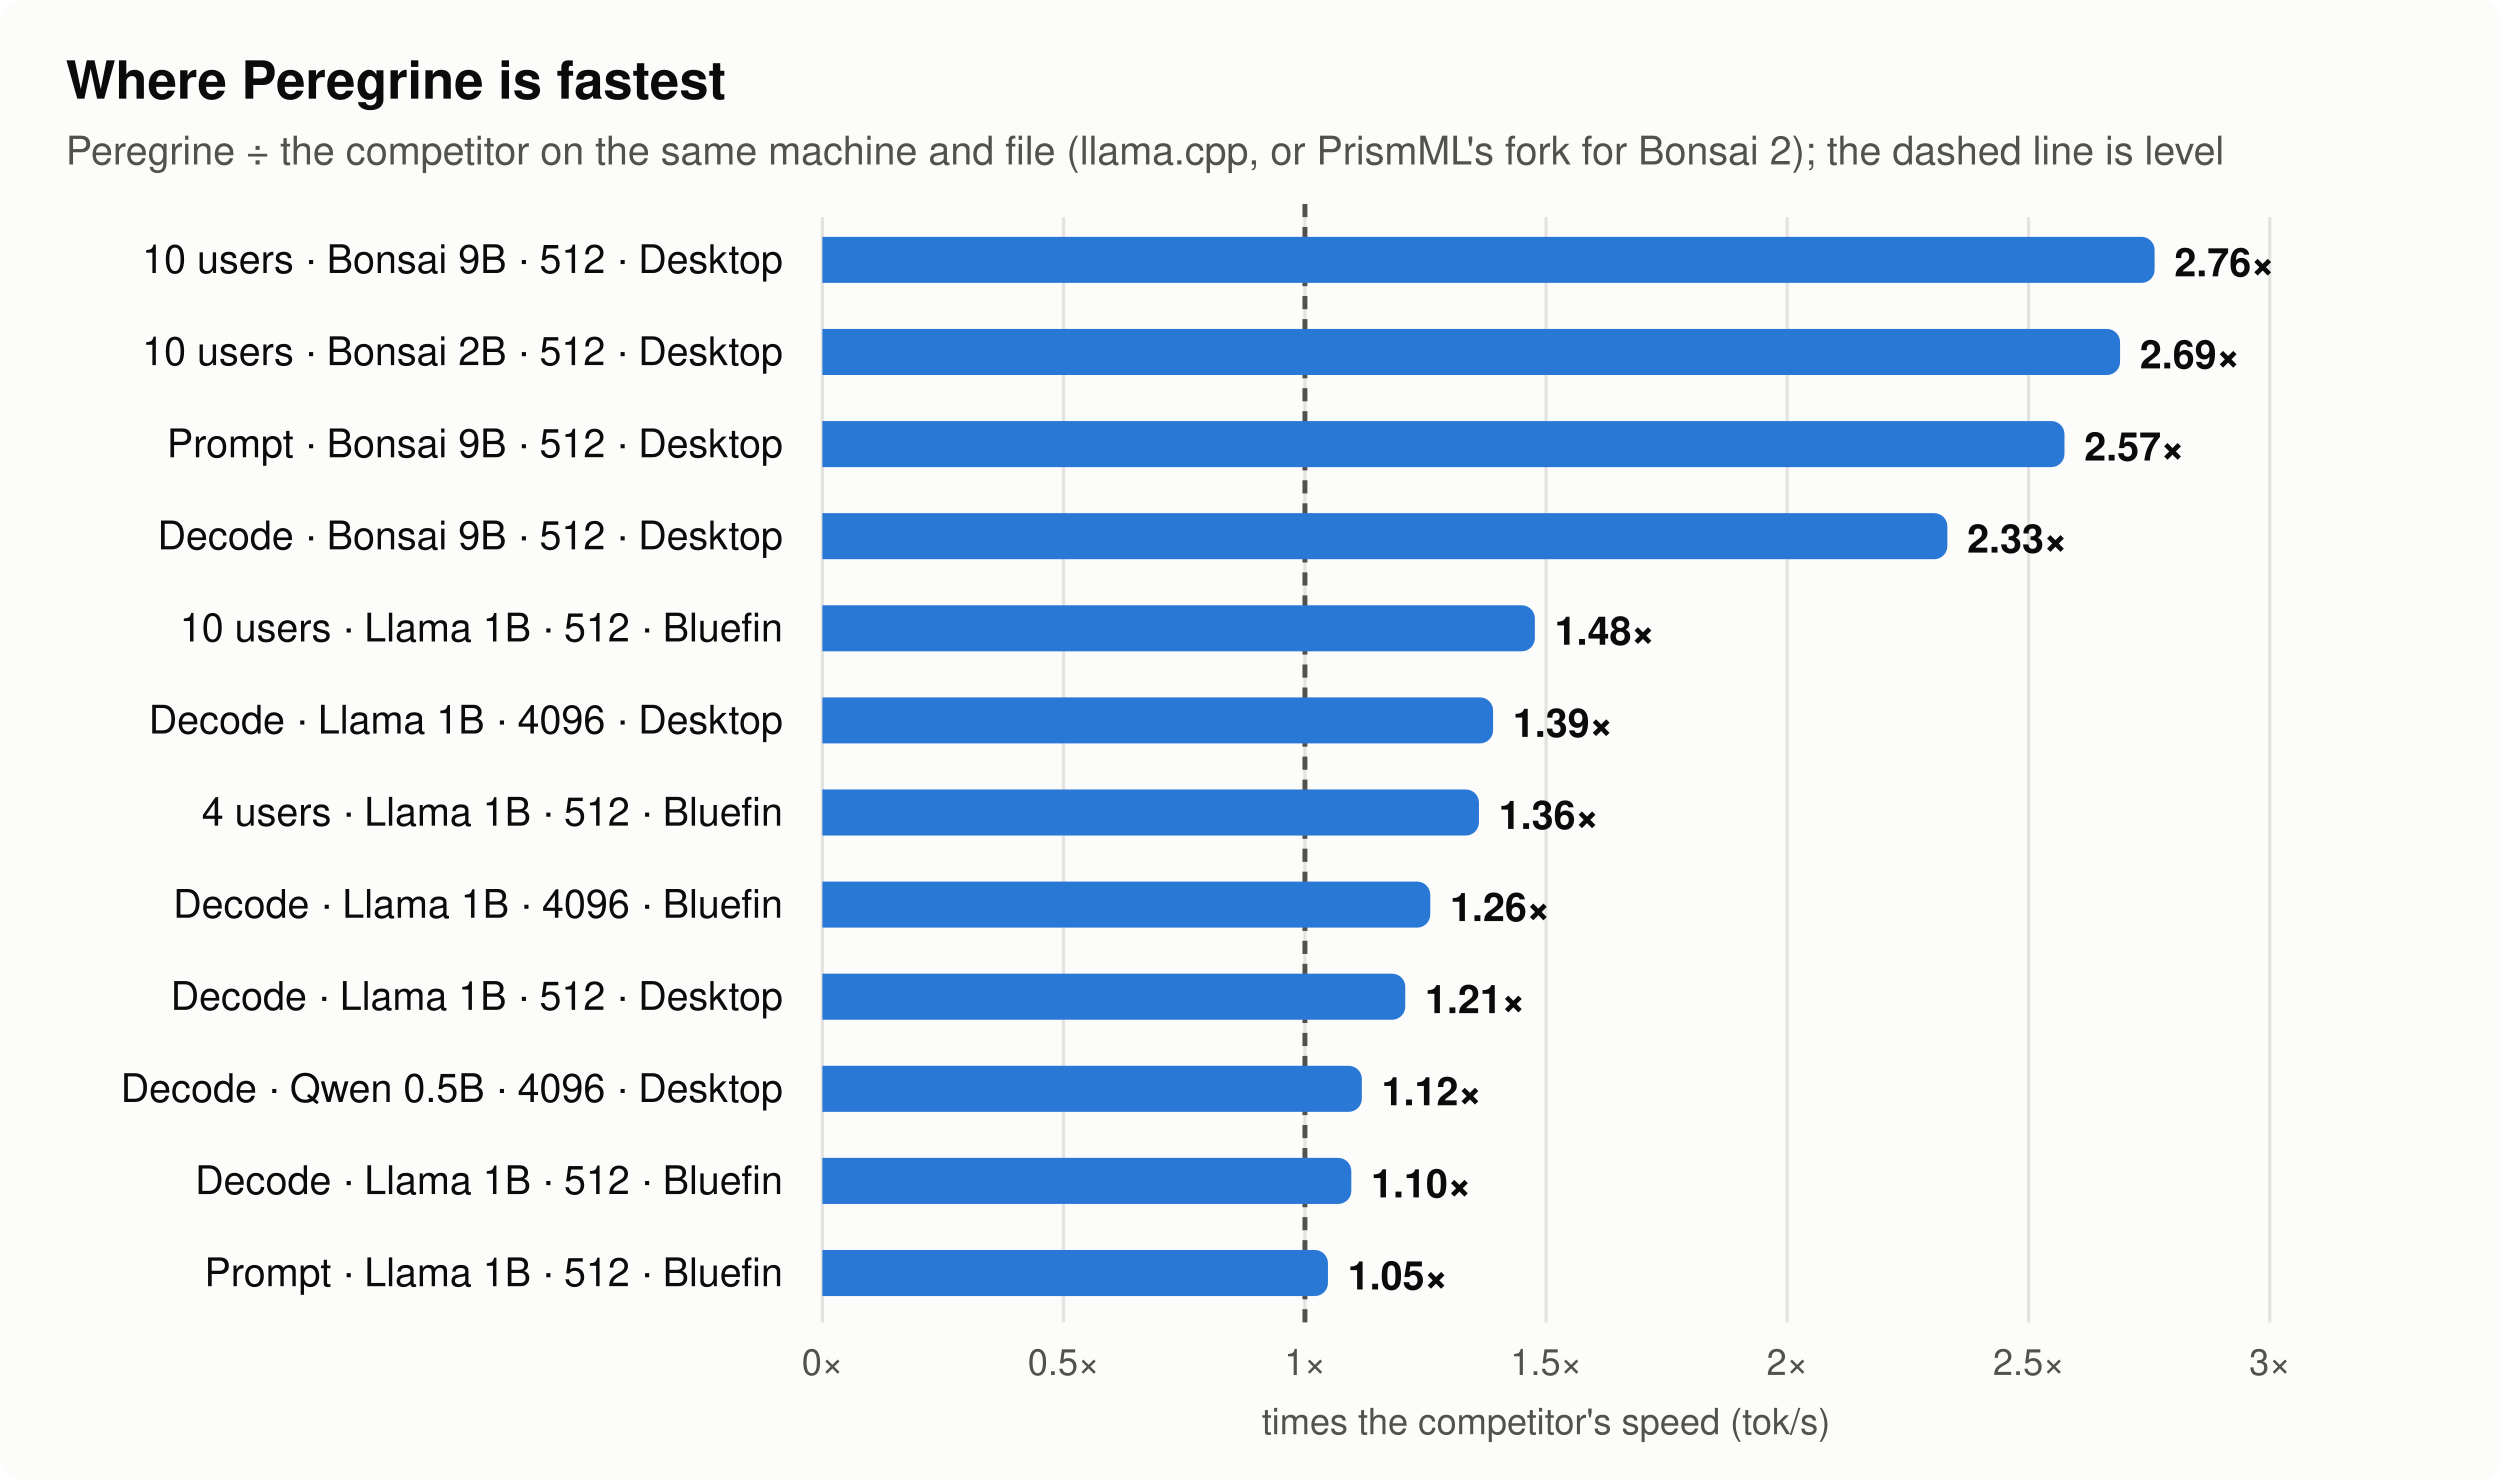
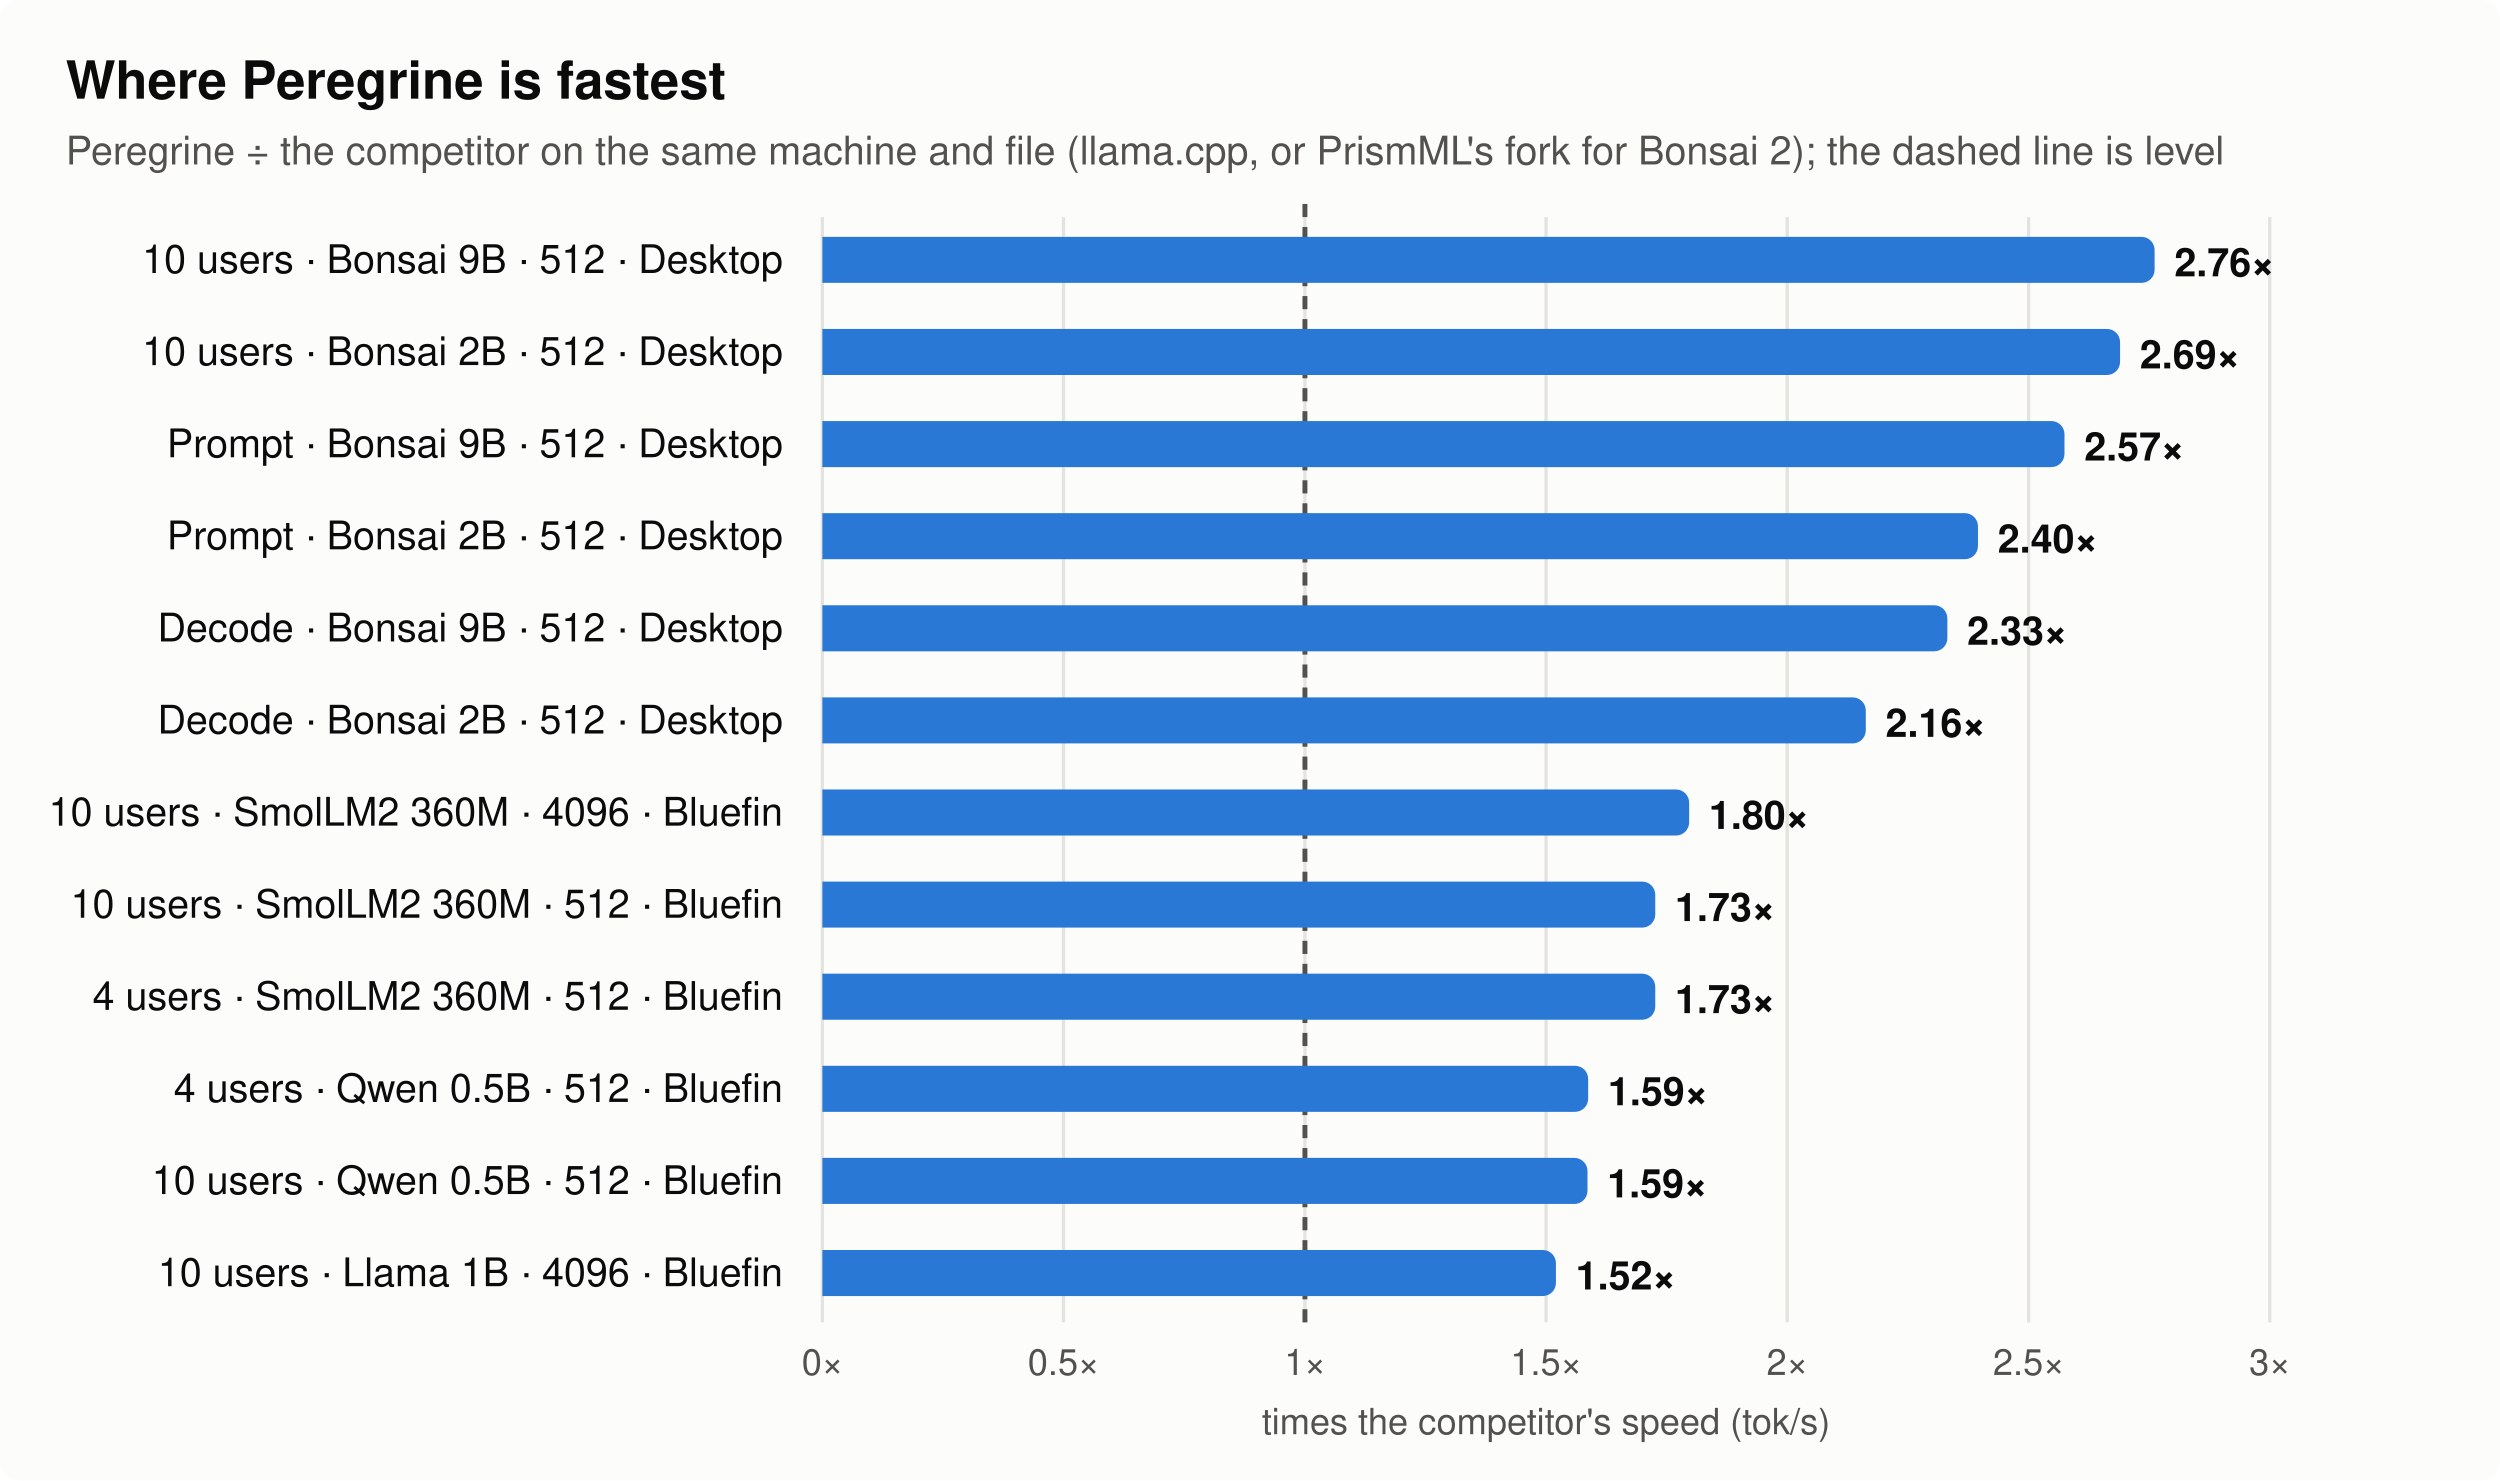
<svg xmlns="http://www.w3.org/2000/svg" width="760" height="450" viewBox="0 0 760 450" role="img" aria-label="Where Peregrine is fastest">
  <style>
  .surface { fill: #fcfcfb; }
  .t1 { fill: #0b0b0b; } .t2 { fill: #52514e; }
  .grid { stroke: #e4e3df; } .ref { stroke: #52514e; }
  .s1 { fill: #2a78d6; } .s2 { fill: #eb6834; }
  .gap { stroke: #fcfcfb; }
  text { font-family: -apple-system, BlinkMacSystemFont, "Segoe UI", Helvetica, Arial, sans-serif; }
  @media (prefers-color-scheme: dark) {
    .surface { fill: #1a1a19; }
    .t1 { fill: #f0efec; } .t2 { fill: #c3c2b7; }
    .grid { stroke: #383835; } .ref { stroke: #c3c2b7; }
    .s1 { fill: #3987e5; } .s2 { fill: #d95926; }
    .gap { stroke: #1a1a19; }
  }
</style>
  <rect class="surface" width="760" height="450" rx="6" />
  <text class="t1" x="20" y="30" font-size="16" font-weight="600">Where Peregrine is fastest</text>
  <text class="t2" x="20" y="50" font-size="12">Peregrine ÷ the competitor on the same machine and file (llama.cpp, or PrismML's fork for Bonsai 2); the dashed line is level</text>
  <line class="grid" x1="250.0" y1="66" x2="250.0" y2="402" stroke-width="1" />
  <text class="t2" x="250.0" y="418" font-size="11" text-anchor="middle">0×</text>
  <line class="grid" x1="323.3" y1="66" x2="323.3" y2="402" stroke-width="1" />
  <text class="t2" x="323.3" y="418" font-size="11" text-anchor="middle">0.5×</text>
  <line class="grid" x1="396.7" y1="66" x2="396.7" y2="402" stroke-width="1" />
  <text class="t2" x="396.7" y="418" font-size="11" text-anchor="middle">1×</text>
  <line class="grid" x1="470.0" y1="66" x2="470.0" y2="402" stroke-width="1" />
  <text class="t2" x="470.0" y="418" font-size="11" text-anchor="middle">1.5×</text>
  <line class="grid" x1="543.3" y1="66" x2="543.3" y2="402" stroke-width="1" />
  <text class="t2" x="543.3" y="418" font-size="11" text-anchor="middle">2×</text>
  <line class="grid" x1="616.7" y1="66" x2="616.7" y2="402" stroke-width="1" />
  <text class="t2" x="616.7" y="418" font-size="11" text-anchor="middle">2.5×</text>
  <line class="grid" x1="690.0" y1="66" x2="690.0" y2="402" stroke-width="1" />
  <text class="t2" x="690.0" y="418" font-size="11" text-anchor="middle">3×</text>
  <line class="ref" x1="396.7" y1="62" x2="396.7" y2="402" stroke-width="1.5" stroke-dasharray="4 3" />
  <text class="t1" x="238" y="83" font-size="12" text-anchor="end">10 users · Bonsai 9B · 512 · Desktop</text>
  <path class="s1" d="M250.0,72.0 H651.0 A4.0,4.0 0 0 1 655.0,76.0 V82.0 A4.0,4.0 0 0 1 651.0,86.0 H250.0 Z" />
  <text class="t1" x="661.0" y="84" font-size="12" font-weight="600">2.76×</text>
  <text class="t1" x="238" y="111" font-size="12" text-anchor="end">10 users · Bonsai 2B · 512 · Desktop</text>
  <path class="s1" d="M250.0,100.0 H640.5 A4.0,4.0 0 0 1 644.5,104.0 V110.0 A4.0,4.0 0 0 1 640.5,114.0 H250.0 Z" />
  <text class="t1" x="650.5" y="112" font-size="12" font-weight="600">2.69×</text>
  <text class="t1" x="238" y="139" font-size="12" text-anchor="end">Prompt · Bonsai 9B · 512 · Desktop</text>
  <path class="s1" d="M250.0,128.0 H623.6 A4.0,4.0 0 0 1 627.6,132.0 V138.0 A4.0,4.0 0 0 1 623.6,142.0 H250.0 Z" />
  <text class="t1" x="633.6" y="140" font-size="12" font-weight="600">2.57×</text>
-   <text class="t1" x="238" y="167" font-size="12" text-anchor="end">Decode · Bonsai 9B · 512 · Desktop</text>
-   <path class="s1" d="M250.0,156.0 H588.0 A4.0,4.0 0 0 1 592.0,160.0 V166.0 A4.0,4.0 0 0 1 588.0,170.0 H250.0 Z" />
-   <text class="t1" x="598.0" y="168" font-size="12" font-weight="600">2.33×</text>
-   <text class="t1" x="238" y="195" font-size="12" text-anchor="end">10 users · Llama 1B · 512 · Bluefin</text>
-   <path class="s1" d="M250.0,184.0 H462.6 A4.0,4.0 0 0 1 466.6,188.0 V194.0 A4.0,4.0 0 0 1 462.6,198.0 H250.0 Z" />
-   <text class="t1" x="472.6" y="196" font-size="12" font-weight="600">1.48×</text>
-   <text class="t1" x="238" y="223" font-size="12" text-anchor="end">Decode · Llama 1B · 4096 · Desktop</text>
-   <path class="s1" d="M250.0,212.0 H449.9 A4.0,4.0 0 0 1 453.9,216.0 V222.0 A4.0,4.0 0 0 1 449.9,226.0 H250.0 Z" />
-   <text class="t1" x="459.9" y="224" font-size="12" font-weight="600">1.39×</text>
-   <text class="t1" x="238" y="251" font-size="12" text-anchor="end">4 users · Llama 1B · 512 · Bluefin</text>
-   <path class="s1" d="M250.0,240.0 H445.6 A4.0,4.0 0 0 1 449.6,244.0 V250.0 A4.0,4.0 0 0 1 445.6,254.0 H250.0 Z" />
-   <text class="t1" x="455.6" y="252" font-size="12" font-weight="600">1.36×</text>
-   <text class="t1" x="238" y="279" font-size="12" text-anchor="end">Decode · Llama 1B · 4096 · Bluefin</text>
-   <path class="s1" d="M250.0,268.0 H430.8 A4.0,4.0 0 0 1 434.8,272.0 V278.0 A4.0,4.0 0 0 1 430.8,282.0 H250.0 Z" />
-   <text class="t1" x="440.8" y="280" font-size="12" font-weight="600">1.26×</text>
-   <text class="t1" x="238" y="307" font-size="12" text-anchor="end">Decode · Llama 1B · 512 · Desktop</text>
-   <path class="s1" d="M250.0,296.0 H423.2 A4.0,4.0 0 0 1 427.2,300.0 V306.0 A4.0,4.0 0 0 1 423.2,310.0 H250.0 Z" />
-   <text class="t1" x="433.2" y="308" font-size="12" font-weight="600">1.21×</text>
-   <text class="t1" x="238" y="335" font-size="12" text-anchor="end">Decode · Qwen 0.5B · 4096 · Desktop</text>
-   <path class="s1" d="M250.0,324.0 H410.0 A4.0,4.0 0 0 1 414.0,328.0 V334.0 A4.0,4.0 0 0 1 410.0,338.0 H250.0 Z" />
-   <text class="t1" x="420.0" y="336" font-size="12" font-weight="600">1.12×</text>
-   <text class="t1" x="238" y="363" font-size="12" text-anchor="end">Decode · Llama 1B · 512 · Bluefin</text>
-   <path class="s1" d="M250.0,352.0 H406.8 A4.0,4.0 0 0 1 410.8,356.0 V362.0 A4.0,4.0 0 0 1 406.8,366.0 H250.0 Z" />
-   <text class="t1" x="416.8" y="364" font-size="12" font-weight="600">1.10×</text>
-   <text class="t1" x="238" y="391" font-size="12" text-anchor="end">Prompt · Llama 1B · 512 · Bluefin</text>
-   <path class="s1" d="M250.0,380.0 H399.7 A4.0,4.0 0 0 1 403.7,384.0 V390.0 A4.0,4.0 0 0 1 399.7,394.0 H250.0 Z" />
-   <text class="t1" x="409.7" y="392" font-size="12" font-weight="600">1.05×</text>
+   <text class="t1" x="238" y="167" font-size="12" text-anchor="end">Prompt · Bonsai 2B · 512 · Desktop</text>
+   <path class="s1" d="M250.0,156.0 H597.3 A4.0,4.0 0 0 1 601.3,160.0 V166.0 A4.0,4.0 0 0 1 597.3,170.0 H250.0 Z" />
+   <text class="t1" x="607.3" y="168" font-size="12" font-weight="600">2.40×</text>
+   <text class="t1" x="238" y="195" font-size="12" text-anchor="end">Decode · Bonsai 9B · 512 · Desktop</text>
+   <path class="s1" d="M250.0,184.0 H588.0 A4.0,4.0 0 0 1 592.0,188.0 V194.0 A4.0,4.0 0 0 1 588.0,198.0 H250.0 Z" />
+   <text class="t1" x="598.0" y="196" font-size="12" font-weight="600">2.33×</text>
+   <text class="t1" x="238" y="223" font-size="12" text-anchor="end">Decode · Bonsai 2B · 512 · Desktop</text>
+   <path class="s1" d="M250.0,212.0 H563.2 A4.0,4.0 0 0 1 567.2,216.0 V222.0 A4.0,4.0 0 0 1 563.2,226.0 H250.0 Z" />
+   <text class="t1" x="573.2" y="224" font-size="12" font-weight="600">2.16×</text>
+   <text class="t1" x="238" y="251" font-size="12" text-anchor="end">10 users · SmolLM2 360M · 4096 · Bluefin</text>
+   <path class="s1" d="M250.0,240.0 H509.5 A4.0,4.0 0 0 1 513.5,244.0 V250.0 A4.0,4.0 0 0 1 509.5,254.0 H250.0 Z" />
+   <text class="t1" x="519.5" y="252" font-size="12" font-weight="600">1.80×</text>
+   <text class="t1" x="238" y="279" font-size="12" text-anchor="end">10 users · SmolLM2 360M · 512 · Bluefin</text>
+   <path class="s1" d="M250.0,268.0 H499.2 A4.0,4.0 0 0 1 503.2,272.0 V278.0 A4.0,4.0 0 0 1 499.2,282.0 H250.0 Z" />
+   <text class="t1" x="509.2" y="280" font-size="12" font-weight="600">1.73×</text>
+   <text class="t1" x="238" y="307" font-size="12" text-anchor="end">4 users · SmolLM2 360M · 512 · Bluefin</text>
+   <path class="s1" d="M250.0,296.0 H499.2 A4.0,4.0 0 0 1 503.2,300.0 V306.0 A4.0,4.0 0 0 1 499.2,310.0 H250.0 Z" />
+   <text class="t1" x="509.2" y="308" font-size="12" font-weight="600">1.73×</text>
+   <text class="t1" x="238" y="335" font-size="12" text-anchor="end">4 users · Qwen 0.5B · 512 · Bluefin</text>
+   <path class="s1" d="M250.0,324.0 H478.8 A4.0,4.0 0 0 1 482.8,328.0 V334.0 A4.0,4.0 0 0 1 478.8,338.0 H250.0 Z" />
+   <text class="t1" x="488.8" y="336" font-size="12" font-weight="600">1.59×</text>
+   <text class="t1" x="238" y="363" font-size="12" text-anchor="end">10 users · Qwen 0.5B · 512 · Bluefin</text>
+   <path class="s1" d="M250.0,352.0 H478.6 A4.0,4.0 0 0 1 482.6,356.0 V362.0 A4.0,4.0 0 0 1 478.6,366.0 H250.0 Z" />
+   <text class="t1" x="488.6" y="364" font-size="12" font-weight="600">1.59×</text>
+   <text class="t1" x="238" y="391" font-size="12" text-anchor="end">10 users · Llama 1B · 4096 · Bluefin</text>
+   <path class="s1" d="M250.0,380.0 H469.0 A4.0,4.0 0 0 1 473.0,384.0 V390.0 A4.0,4.0 0 0 1 469.0,394.0 H250.0 Z" />
+   <text class="t1" x="479.0" y="392" font-size="12" font-weight="600">1.52×</text>
  <text class="t2" x="470.0" y="436" font-size="11" text-anchor="middle">times the competitor's speed (tok/s)</text>
</svg>
